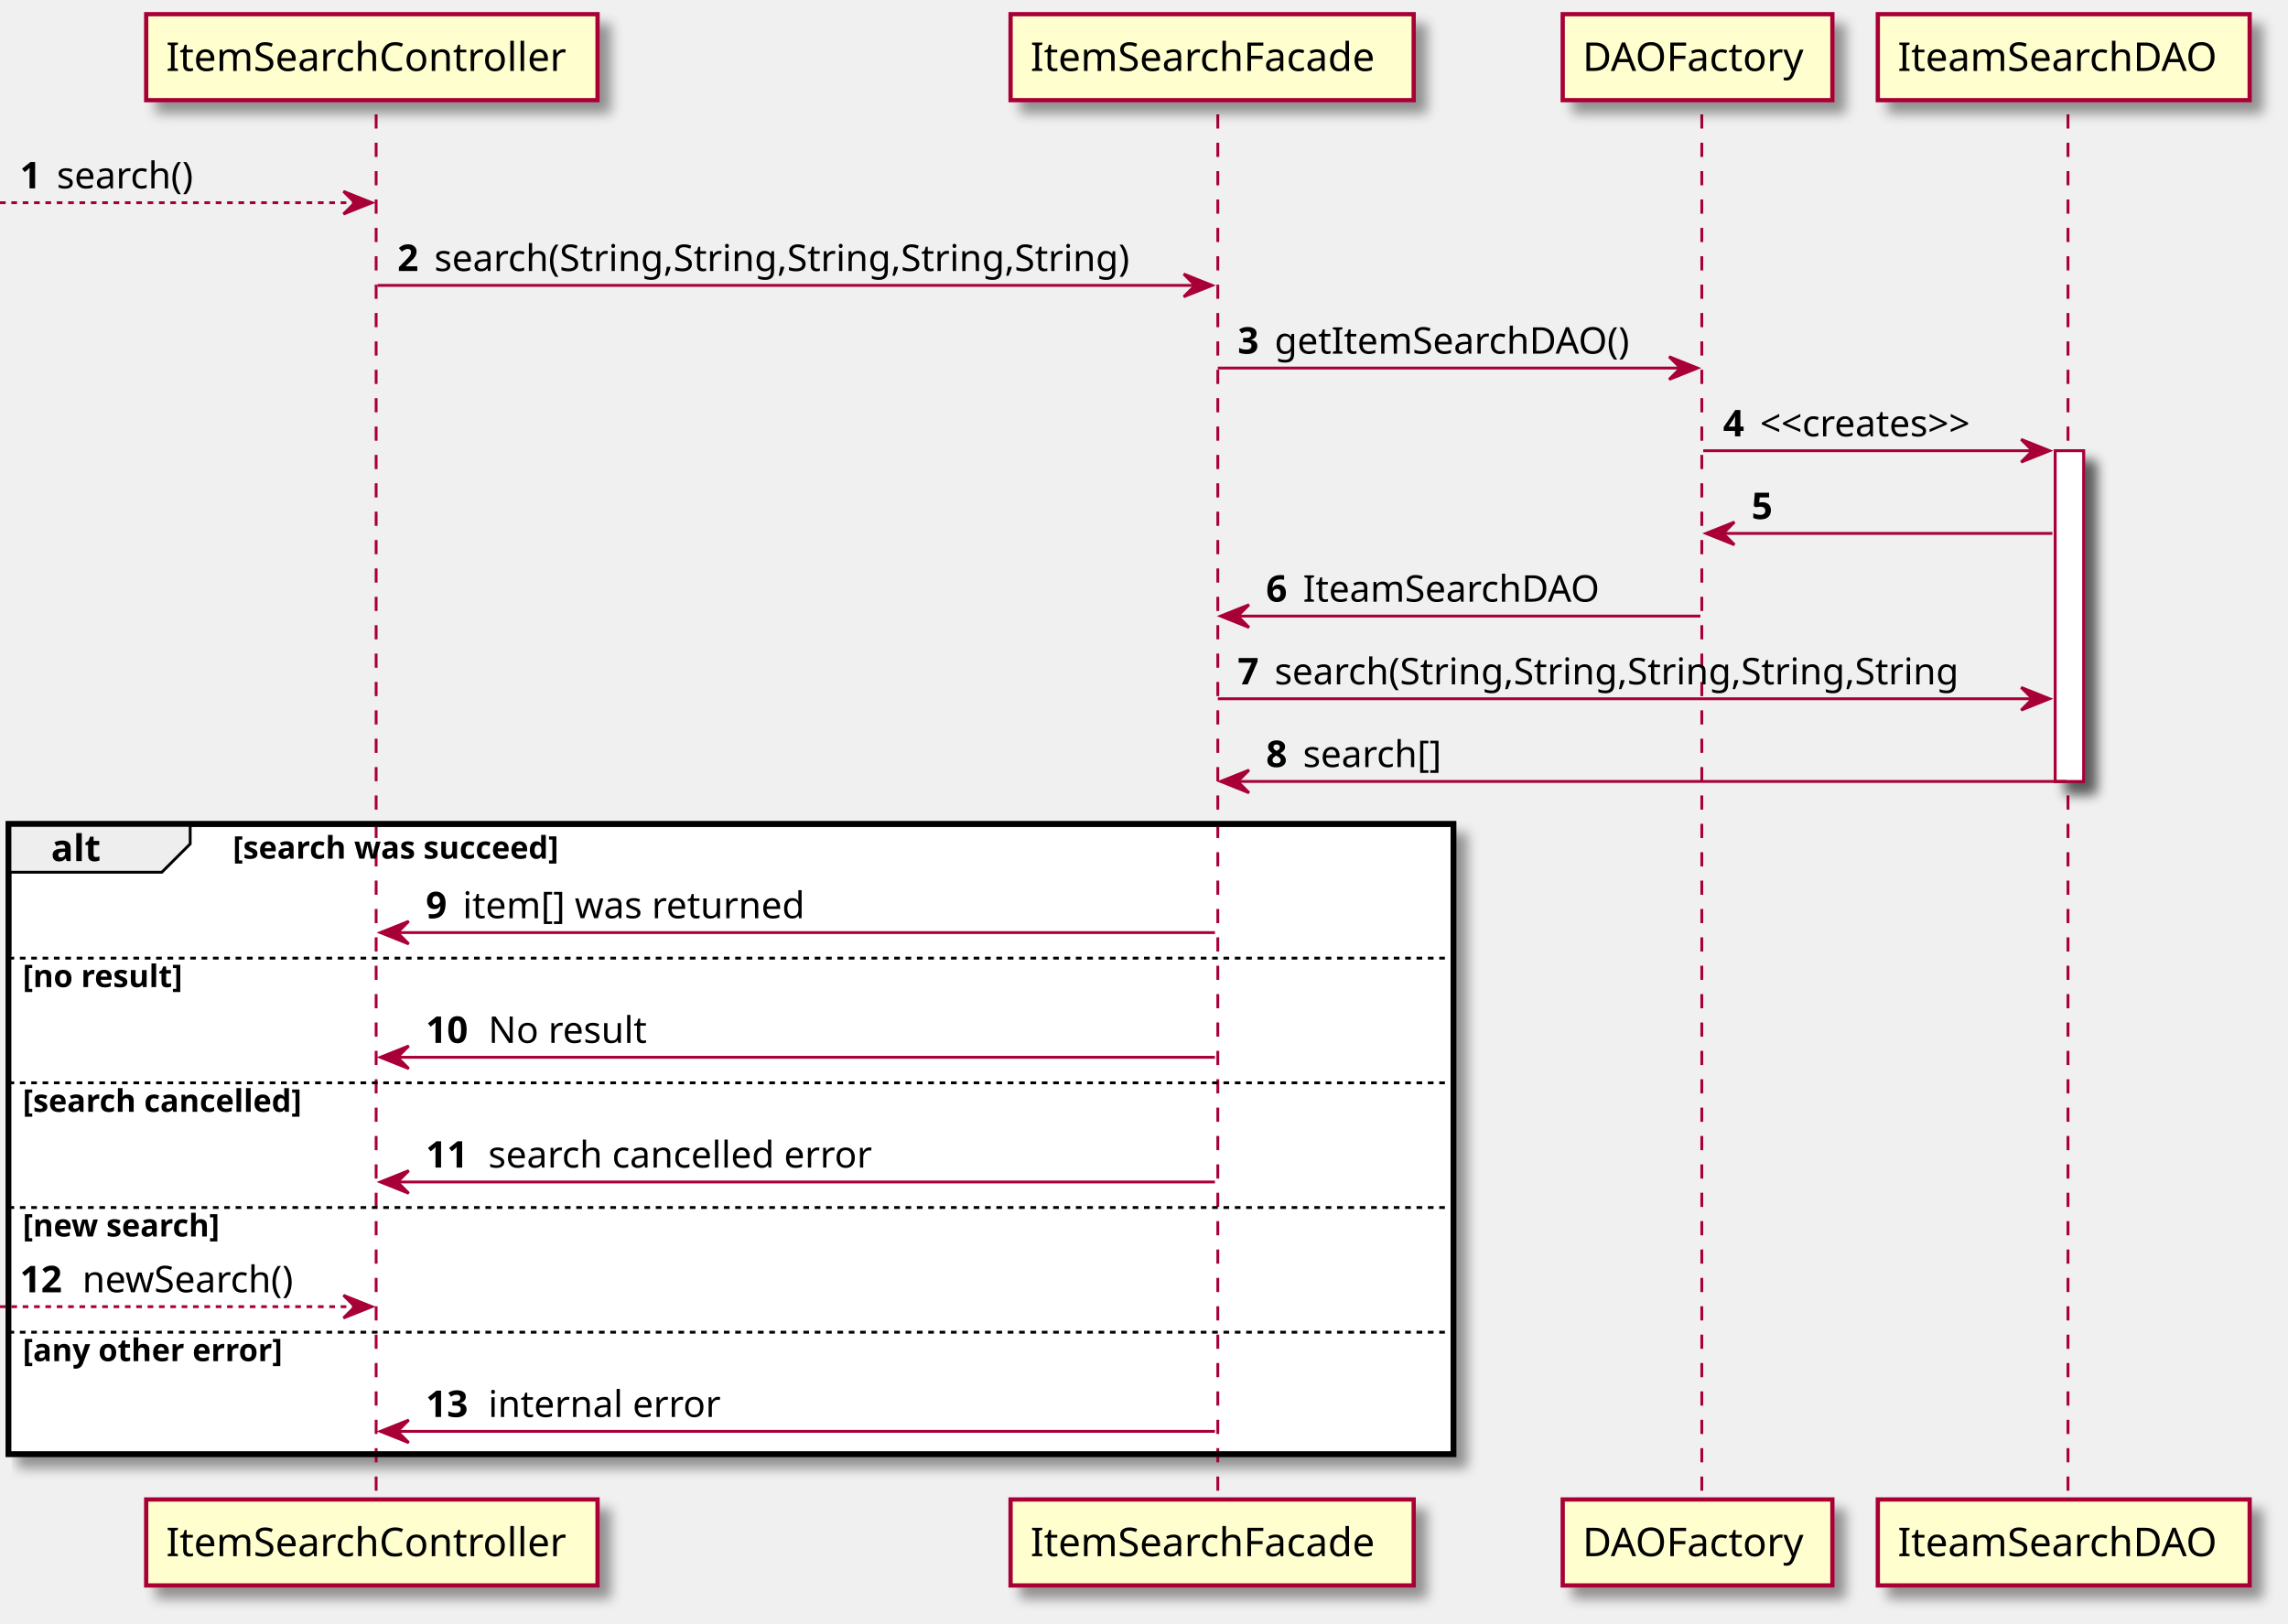
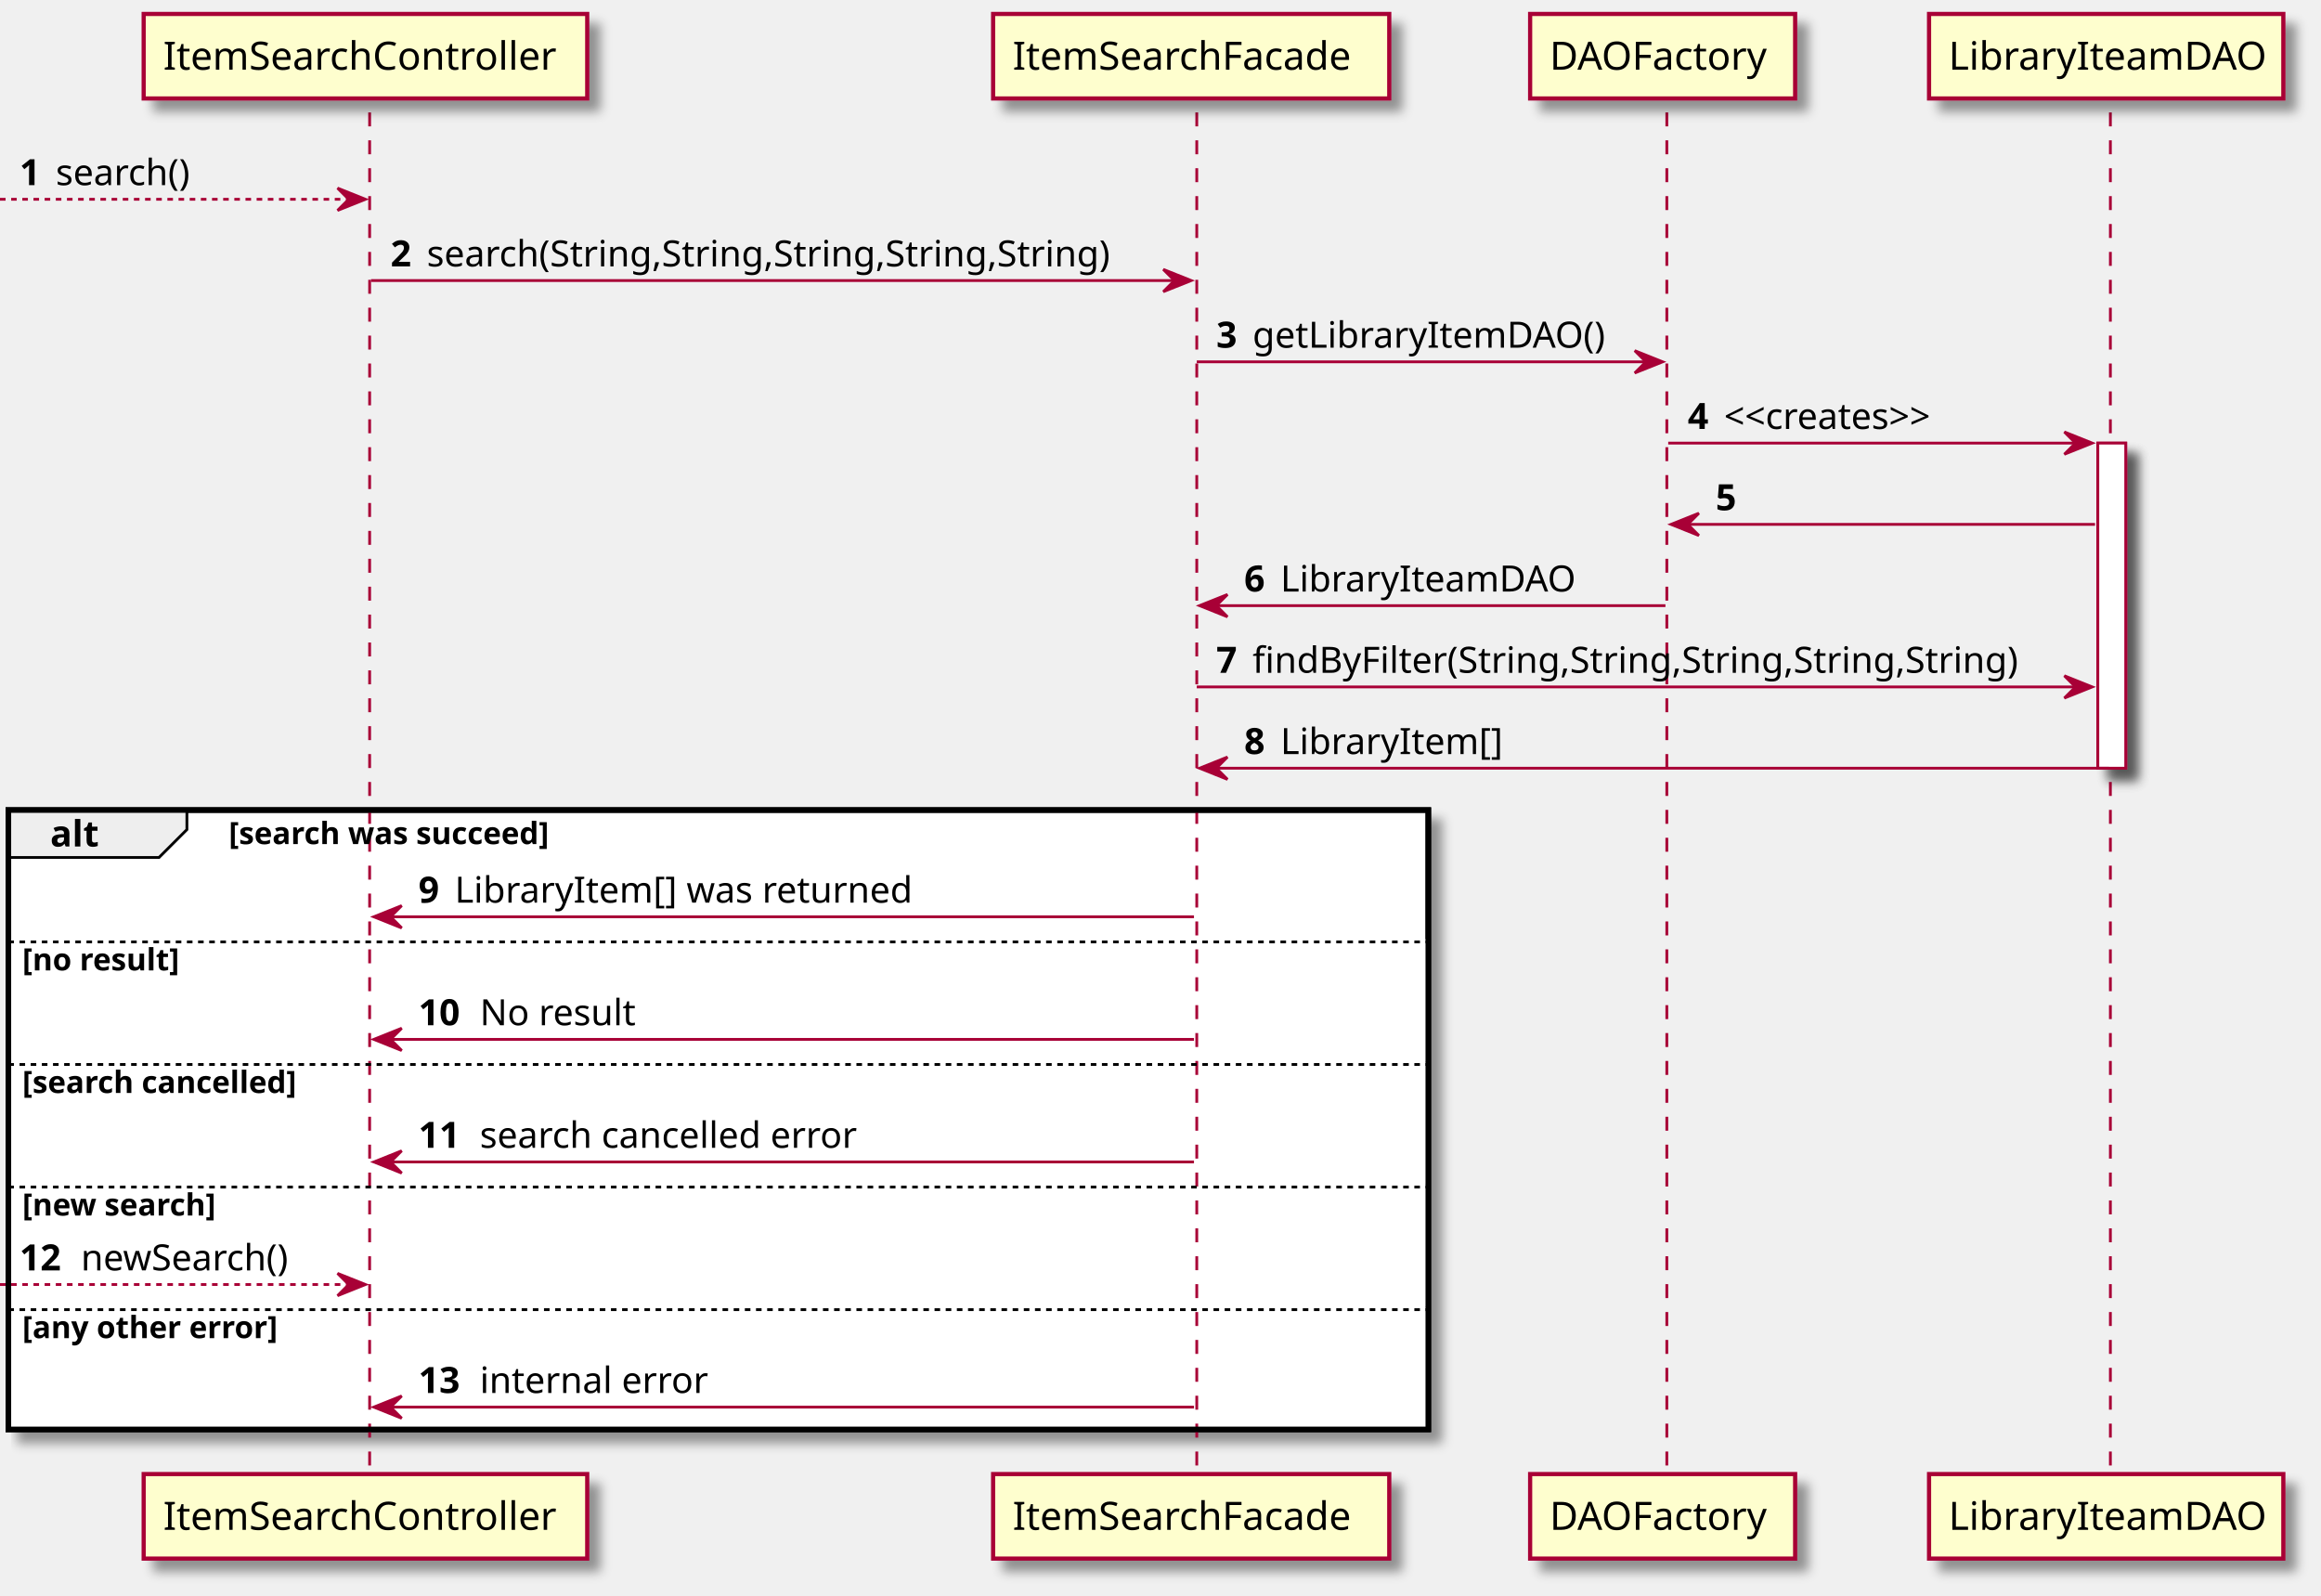
- <svg xmlns="http://www.w3.org/2000/svg" contentScriptType="application/ecmascript" contentStyleType="text/css" height="572px" preserveAspectRatio="none" style="width:806px;height:572px;" version="1.1" viewBox="0 0 806 572" width="806px" zoomAndPan="magnify">
+ <svg xmlns="http://www.w3.org/2000/svg" contentScriptType="application/ecmascript" contentStyleType="text/css" height="572px" preserveAspectRatio="none" style="width:832px;height:572px;" version="1.1" viewBox="0 0 832 572" width="832px" zoomAndPan="magnify">
  <defs>
-     <filter height="300%" id="f1a6fck0sggaba" width="300%" x="-1" y="-1">
+     <filter height="300%" id="fdtn4msbt1vr" width="300%" x="-1" y="-1">
      <feGaussianBlur result="blurOut" stdDeviation="2.0" />
      <feColorMatrix in="blurOut" result="blurOut2" type="matrix" values="0 0 0 0 0 0 0 0 0 0 0 0 0 0 0 0 0 0 .4 0" />
      <feOffset dx="4.0" dy="4.0" in="blurOut2" result="blurOut3" />
      <feBlend in="SourceGraphic" in2="blurOut3" mode="normal" />
    </filter>
  </defs>
  <g>
-     <rect fill="#FFFFFF" filter="url(#f1a6fck0sggaba)" height="116.531" style="stroke:#A80036;stroke-width:1.0;" width="10" x="724" y="158.828" />
-     <rect fill="#FFFFFF" filter="url(#f1a6fck0sggaba)" height="222.016" style="stroke:#000000;stroke-width:2.0;" width="509" x="3" y="290.359" />
+     <rect fill="#FFFFFF" filter="url(#fdtn4msbt1vr)" height="116.531" style="stroke:#A80036;stroke-width:1.0;" width="10" x="752" y="158.828" />
+     <rect fill="#FFFFFF" filter="url(#fdtn4msbt1vr)" height="222.016" style="stroke:#000000;stroke-width:2.0;" width="509" x="3" y="290.359" />
    <rect fill="#FFFFFF" height="43.938" style="stroke:none;stroke-width:1.0;" width="509" x="3" y="336.625" />
    <rect fill="#FFFFFF" height="43.938" style="stroke:none;stroke-width:1.0;" width="509" x="3" y="380.562" />
    <rect fill="#FFFFFF" height="43.938" style="stroke:none;stroke-width:1.0;" width="509" x="3" y="424.5" />
    <rect fill="#FFFFFF" height="43.938" style="stroke:none;stroke-width:1.0;" width="509" x="3" y="468.438" />
    <line style="stroke:#A80036;stroke-width:1.0;stroke-dasharray:5.0,5.0;" x1="132.5" x2="132.5" y1="40.297" y2="529.375" />
    <line style="stroke:#A80036;stroke-width:1.0;stroke-dasharray:5.0,5.0;" x1="429" x2="429" y1="40.297" y2="529.375" />
-     <line style="stroke:#A80036;stroke-width:1.0;stroke-dasharray:5.0,5.0;" x1="599.5" x2="599.5" y1="40.297" y2="529.375" />
-     <line style="stroke:#A80036;stroke-width:1.0;stroke-dasharray:5.0,5.0;" x1="728.5" x2="728.5" y1="40.297" y2="529.375" />
-     <rect fill="#FEFECE" filter="url(#f1a6fck0sggaba)" height="30.297" style="stroke:#A80036;stroke-width:1.5;" width="159" x="51.5" y="5" />
+     <line style="stroke:#A80036;stroke-width:1.0;stroke-dasharray:5.0,5.0;" x1="597.5" x2="597.5" y1="40.297" y2="529.375" />
+     <line style="stroke:#A80036;stroke-width:1.0;stroke-dasharray:5.0,5.0;" x1="756.5" x2="756.5" y1="40.297" y2="529.375" />
+     <rect fill="#FEFECE" filter="url(#fdtn4msbt1vr)" height="30.297" style="stroke:#A80036;stroke-width:1.5;" width="159" x="51.5" y="5" />
    <text fill="#000000" font-family="sans-serif" font-size="14" lengthAdjust="spacingAndGlyphs" textLength="145" x="58.5" y="24.995">ItemSearchController</text>
-     <rect fill="#FEFECE" filter="url(#f1a6fck0sggaba)" height="30.297" style="stroke:#A80036;stroke-width:1.5;" width="159" x="51.5" y="528.375" />
+     <rect fill="#FEFECE" filter="url(#fdtn4msbt1vr)" height="30.297" style="stroke:#A80036;stroke-width:1.5;" width="159" x="51.5" y="528.375" />
    <text fill="#000000" font-family="sans-serif" font-size="14" lengthAdjust="spacingAndGlyphs" textLength="145" x="58.5" y="548.37">ItemSearchController</text>
-     <rect fill="#FEFECE" filter="url(#f1a6fck0sggaba)" height="30.297" style="stroke:#A80036;stroke-width:1.5;" width="142" x="356" y="5" />
+     <rect fill="#FEFECE" filter="url(#fdtn4msbt1vr)" height="30.297" style="stroke:#A80036;stroke-width:1.5;" width="142" x="356" y="5" />
    <text fill="#000000" font-family="sans-serif" font-size="14" lengthAdjust="spacingAndGlyphs" textLength="128" x="363" y="24.995">ItemSearchFacade</text>
-     <rect fill="#FEFECE" filter="url(#f1a6fck0sggaba)" height="30.297" style="stroke:#A80036;stroke-width:1.5;" width="142" x="356" y="528.375" />
+     <rect fill="#FEFECE" filter="url(#fdtn4msbt1vr)" height="30.297" style="stroke:#A80036;stroke-width:1.5;" width="142" x="356" y="528.375" />
    <text fill="#000000" font-family="sans-serif" font-size="14" lengthAdjust="spacingAndGlyphs" textLength="128" x="363" y="548.37">ItemSearchFacade</text>
-     <rect fill="#FEFECE" filter="url(#f1a6fck0sggaba)" height="30.297" style="stroke:#A80036;stroke-width:1.5;" width="95" x="550.5" y="5" />
-     <text fill="#000000" font-family="sans-serif" font-size="14" lengthAdjust="spacingAndGlyphs" textLength="81" x="557.5" y="24.995">DAOFactory</text>
-     <rect fill="#FEFECE" filter="url(#f1a6fck0sggaba)" height="30.297" style="stroke:#A80036;stroke-width:1.5;" width="95" x="550.5" y="528.375" />
-     <text fill="#000000" font-family="sans-serif" font-size="14" lengthAdjust="spacingAndGlyphs" textLength="81" x="557.5" y="548.37">DAOFactory</text>
-     <rect fill="#FEFECE" filter="url(#f1a6fck0sggaba)" height="30.297" style="stroke:#A80036;stroke-width:1.5;" width="131" x="661.5" y="5" />
-     <text fill="#000000" font-family="sans-serif" font-size="14" lengthAdjust="spacingAndGlyphs" textLength="117" x="668.5" y="24.995">IteamSearchDAO</text>
-     <rect fill="#FEFECE" filter="url(#f1a6fck0sggaba)" height="30.297" style="stroke:#A80036;stroke-width:1.5;" width="131" x="661.5" y="528.375" />
-     <text fill="#000000" font-family="sans-serif" font-size="14" lengthAdjust="spacingAndGlyphs" textLength="117" x="668.5" y="548.37">IteamSearchDAO</text>
-     <rect fill="#FFFFFF" filter="url(#f1a6fck0sggaba)" height="116.531" style="stroke:#A80036;stroke-width:1.0;" width="10" x="724" y="158.828" />
+     <rect fill="#FEFECE" filter="url(#fdtn4msbt1vr)" height="30.297" style="stroke:#A80036;stroke-width:1.5;" width="95" x="548.5" y="5" />
+     <text fill="#000000" font-family="sans-serif" font-size="14" lengthAdjust="spacingAndGlyphs" textLength="81" x="555.5" y="24.995">DAOFactory</text>
+     <rect fill="#FEFECE" filter="url(#fdtn4msbt1vr)" height="30.297" style="stroke:#A80036;stroke-width:1.5;" width="95" x="548.5" y="528.375" />
+     <text fill="#000000" font-family="sans-serif" font-size="14" lengthAdjust="spacingAndGlyphs" textLength="81" x="555.5" y="548.37">DAOFactory</text>
+     <rect fill="#FEFECE" filter="url(#fdtn4msbt1vr)" height="30.297" style="stroke:#A80036;stroke-width:1.5;" width="127" x="691.5" y="5" />
+     <text fill="#000000" font-family="sans-serif" font-size="14" lengthAdjust="spacingAndGlyphs" textLength="113" x="698.5" y="24.995">LibraryIteamDAO</text>
+     <rect fill="#FEFECE" filter="url(#fdtn4msbt1vr)" height="30.297" style="stroke:#A80036;stroke-width:1.5;" width="127" x="691.5" y="528.375" />
+     <text fill="#000000" font-family="sans-serif" font-size="14" lengthAdjust="spacingAndGlyphs" textLength="113" x="698.5" y="548.37">LibraryIteamDAO</text>
+     <rect fill="#FFFFFF" filter="url(#fdtn4msbt1vr)" height="116.531" style="stroke:#A80036;stroke-width:1.0;" width="10" x="752" y="158.828" />
    <polygon fill="#A80036" points="121,67.43,131,71.43,121,75.43,125,71.43" style="stroke:#A80036;stroke-width:1.0;" />
    <line style="stroke:#A80036;stroke-width:1.0;stroke-dasharray:2.0,2.0;" x1="0" x2="127" y1="71.43" y2="71.43" />
    <text fill="#000000" font-family="sans-serif" font-size="13" font-weight="bold" lengthAdjust="spacingAndGlyphs" textLength="9" x="7" y="66.364">1</text>
    <text fill="#000000" font-family="sans-serif" font-size="13" lengthAdjust="spacingAndGlyphs" textLength="53" x="20" y="66.364">search()</text>
    <polygon fill="#A80036" points="417,96.562,427,100.562,417,104.562,421,100.562" style="stroke:#A80036;stroke-width:1.0;" />
    <line style="stroke:#A80036;stroke-width:1.0;" x1="133" x2="423" y1="100.562" y2="100.562" />
    <text fill="#000000" font-family="sans-serif" font-size="13" font-weight="bold" lengthAdjust="spacingAndGlyphs" textLength="9" x="140" y="95.497">2</text>
    <text fill="#000000" font-family="sans-serif" font-size="13" lengthAdjust="spacingAndGlyphs" textLength="259" x="153" y="95.497">search(String,String,String,String,String)</text>
-     <polygon fill="#A80036" points="588,125.695,598,129.695,588,133.695,592,129.695" style="stroke:#A80036;stroke-width:1.0;" />
-     <line style="stroke:#A80036;stroke-width:1.0;" x1="429" x2="594" y1="129.695" y2="129.695" />
+     <polygon fill="#A80036" points="586,125.695,596,129.695,586,133.695,590,129.695" style="stroke:#A80036;stroke-width:1.0;" />
+     <line style="stroke:#A80036;stroke-width:1.0;" x1="429" x2="592" y1="129.695" y2="129.695" />
    <text fill="#000000" font-family="sans-serif" font-size="13" font-weight="bold" lengthAdjust="spacingAndGlyphs" textLength="9" x="436" y="124.629">3</text>
-     <text fill="#000000" font-family="sans-serif" font-size="13" lengthAdjust="spacingAndGlyphs" textLength="134" x="449" y="124.629">getItemSearchDAO()</text>
-     <polygon fill="#A80036" points="712,154.828,722,158.828,712,162.828,716,158.828" style="stroke:#A80036;stroke-width:1.0;" />
-     <line style="stroke:#A80036;stroke-width:1.0;" x1="600" x2="718" y1="158.828" y2="158.828" />
-     <text fill="#000000" font-family="sans-serif" font-size="13" font-weight="bold" lengthAdjust="spacingAndGlyphs" textLength="9" x="607" y="153.762">4</text>
-     <text fill="#000000" font-family="sans-serif" font-size="13" lengthAdjust="spacingAndGlyphs" textLength="92" x="620" y="153.762">&lt;&lt;creates&gt;&gt;</text>
-     <polygon fill="#A80036" points="611,183.961,601,187.961,611,191.961,607,187.961" style="stroke:#A80036;stroke-width:1.0;" />
-     <line style="stroke:#A80036;stroke-width:1.0;" x1="605" x2="723" y1="187.961" y2="187.961" />
-     <text fill="#000000" font-family="sans-serif" font-size="13" font-weight="bold" lengthAdjust="spacingAndGlyphs" textLength="9" x="617" y="182.895">5</text>
-     <text fill="#000000" font-family="sans-serif" font-size="13" lengthAdjust="spacingAndGlyphs" textLength="0" x="634" y="182.895" />
+     <text fill="#000000" font-family="sans-serif" font-size="13" lengthAdjust="spacingAndGlyphs" textLength="132" x="449" y="124.629">getLibraryItemDAO()</text>
+     <polygon fill="#A80036" points="740,154.828,750,158.828,740,162.828,744,158.828" style="stroke:#A80036;stroke-width:1.0;" />
+     <line style="stroke:#A80036;stroke-width:1.0;" x1="598" x2="746" y1="158.828" y2="158.828" />
+     <text fill="#000000" font-family="sans-serif" font-size="13" font-weight="bold" lengthAdjust="spacingAndGlyphs" textLength="9" x="605" y="153.762">4</text>
+     <text fill="#000000" font-family="sans-serif" font-size="13" lengthAdjust="spacingAndGlyphs" textLength="92" x="618" y="153.762">&lt;&lt;creates&gt;&gt;</text>
+     <polygon fill="#A80036" points="609,183.961,599,187.961,609,191.961,605,187.961" style="stroke:#A80036;stroke-width:1.0;" />
+     <line style="stroke:#A80036;stroke-width:1.0;" x1="603" x2="751" y1="187.961" y2="187.961" />
+     <text fill="#000000" font-family="sans-serif" font-size="13" font-weight="bold" lengthAdjust="spacingAndGlyphs" textLength="9" x="615" y="182.895">5</text>
+     <text fill="#000000" font-family="sans-serif" font-size="13" lengthAdjust="spacingAndGlyphs" textLength="0" x="632" y="182.895" />
    <polygon fill="#A80036" points="440,213.094,430,217.094,440,221.094,436,217.094" style="stroke:#A80036;stroke-width:1.0;" />
-     <line style="stroke:#A80036;stroke-width:1.0;" x1="434" x2="599" y1="217.094" y2="217.094" />
+     <line style="stroke:#A80036;stroke-width:1.0;" x1="434" x2="597" y1="217.094" y2="217.094" />
    <text fill="#000000" font-family="sans-serif" font-size="13" font-weight="bold" lengthAdjust="spacingAndGlyphs" textLength="9" x="446" y="212.028">6</text>
-     <text fill="#000000" font-family="sans-serif" font-size="13" lengthAdjust="spacingAndGlyphs" textLength="111" x="459" y="212.028">IteamSearchDAO</text>
-     <polygon fill="#A80036" points="712,242.227,722,246.227,712,250.227,716,246.227" style="stroke:#A80036;stroke-width:1.0;" />
-     <line style="stroke:#A80036;stroke-width:1.0;" x1="429" x2="718" y1="246.227" y2="246.227" />
+     <text fill="#000000" font-family="sans-serif" font-size="13" lengthAdjust="spacingAndGlyphs" textLength="109" x="459" y="212.028">LibraryIteamDAO</text>
+     <polygon fill="#A80036" points="740,242.227,750,246.227,740,250.227,744,246.227" style="stroke:#A80036;stroke-width:1.0;" />
+     <line style="stroke:#A80036;stroke-width:1.0;" x1="429" x2="746" y1="246.227" y2="246.227" />
    <text fill="#000000" font-family="sans-serif" font-size="13" font-weight="bold" lengthAdjust="spacingAndGlyphs" textLength="9" x="436" y="241.161">7</text>
-     <text fill="#000000" font-family="sans-serif" font-size="13" lengthAdjust="spacingAndGlyphs" textLength="254" x="449" y="241.161">search(String,String,String,String,String</text>
+     <text fill="#000000" font-family="sans-serif" font-size="13" lengthAdjust="spacingAndGlyphs" textLength="286" x="449" y="241.161">findByFilter(String,String,String,String,String)</text>
    <polygon fill="#A80036" points="440,271.359,430,275.359,440,279.359,436,275.359" style="stroke:#A80036;stroke-width:1.0;" />
-     <line style="stroke:#A80036;stroke-width:1.0;" x1="434" x2="728" y1="275.359" y2="275.359" />
+     <line style="stroke:#A80036;stroke-width:1.0;" x1="434" x2="756" y1="275.359" y2="275.359" />
    <text fill="#000000" font-family="sans-serif" font-size="13" font-weight="bold" lengthAdjust="spacingAndGlyphs" textLength="9" x="446" y="270.293">8</text>
-     <text fill="#000000" font-family="sans-serif" font-size="13" lengthAdjust="spacingAndGlyphs" textLength="53" x="459" y="270.293">search[]</text>
+     <text fill="#000000" font-family="sans-serif" font-size="13" lengthAdjust="spacingAndGlyphs" textLength="82" x="459" y="270.293">LibraryItem[]</text>
    <path d="M3,290.359 L67,290.359 L67,297.359 L57,307.359 L3,307.359 L3,290.359 " fill="#EEEEEE" style="stroke:#000000;stroke-width:1.0;" />
    <rect fill="none" height="222.016" style="stroke:#000000;stroke-width:2.0;" width="509" x="3" y="290.359" />
    <text fill="#000000" font-family="sans-serif" font-size="13" font-weight="bold" lengthAdjust="spacingAndGlyphs" textLength="19" x="18" y="303.426">alt</text>
    <text fill="#000000" font-family="sans-serif" font-size="11" font-weight="bold" lengthAdjust="spacingAndGlyphs" textLength="140" x="82" y="302.57">[search was succeed]</text>
    <polygon fill="#A80036" points="144,324.625,134,328.625,144,332.625,140,328.625" style="stroke:#A80036;stroke-width:1.0;" />
    <line style="stroke:#A80036;stroke-width:1.0;" x1="138" x2="428" y1="328.625" y2="328.625" />
    <text fill="#000000" font-family="sans-serif" font-size="13" font-weight="bold" lengthAdjust="spacingAndGlyphs" textLength="9" x="150" y="323.559">9</text>
-     <text fill="#000000" font-family="sans-serif" font-size="13" lengthAdjust="spacingAndGlyphs" textLength="126" x="163" y="323.559">item[] was returned</text>
+     <text fill="#000000" font-family="sans-serif" font-size="13" lengthAdjust="spacingAndGlyphs" textLength="169" x="163" y="323.559">LibraryItem[] was returned</text>
    <line style="stroke:#000000;stroke-width:1.0;stroke-dasharray:2.0,2.0;" x1="3" x2="512" y1="337.625" y2="337.625" />
    <text fill="#000000" font-family="sans-serif" font-size="11" font-weight="bold" lengthAdjust="spacingAndGlyphs" textLength="67" x="8" y="347.835">[no result]</text>
    <polygon fill="#A80036" points="144,368.562,134,372.562,144,376.562,140,372.562" style="stroke:#A80036;stroke-width:1.0;" />
    <line style="stroke:#A80036;stroke-width:1.0;" x1="138" x2="428" y1="372.562" y2="372.562" />
    <text fill="#000000" font-family="sans-serif" font-size="13" font-weight="bold" lengthAdjust="spacingAndGlyphs" textLength="18" x="150" y="367.497">10</text>
    <text fill="#000000" font-family="sans-serif" font-size="13" lengthAdjust="spacingAndGlyphs" textLength="58" x="172" y="367.497">No result</text>
    <line style="stroke:#000000;stroke-width:1.0;stroke-dasharray:2.0,2.0;" x1="3" x2="512" y1="381.562" y2="381.562" />
    <text fill="#000000" font-family="sans-serif" font-size="11" font-weight="bold" lengthAdjust="spacingAndGlyphs" textLength="119" x="8" y="391.773">[search cancelled]</text>
    <polygon fill="#A80036" points="144,412.5,134,416.5,144,420.5,140,416.5" style="stroke:#A80036;stroke-width:1.0;" />
    <line style="stroke:#A80036;stroke-width:1.0;" x1="138" x2="428" y1="416.5" y2="416.5" />
    <text fill="#000000" font-family="sans-serif" font-size="13" font-weight="bold" lengthAdjust="spacingAndGlyphs" textLength="18" x="150" y="411.434">11</text>
    <text fill="#000000" font-family="sans-serif" font-size="13" lengthAdjust="spacingAndGlyphs" textLength="142" x="172" y="411.434">search cancelled error</text>
    <line style="stroke:#000000;stroke-width:1.0;stroke-dasharray:2.0,2.0;" x1="3" x2="512" y1="425.5" y2="425.5" />
    <text fill="#000000" font-family="sans-serif" font-size="11" font-weight="bold" lengthAdjust="spacingAndGlyphs" textLength="84" x="8" y="435.71">[new search]</text>
    <polygon fill="#A80036" points="121,456.438,131,460.438,121,464.438,125,460.438" style="stroke:#A80036;stroke-width:1.0;" />
    <line style="stroke:#A80036;stroke-width:1.0;stroke-dasharray:2.0,2.0;" x1="0" x2="127" y1="460.438" y2="460.438" />
    <text fill="#000000" font-family="sans-serif" font-size="13" font-weight="bold" lengthAdjust="spacingAndGlyphs" textLength="18" x="7" y="455.372">12</text>
    <text fill="#000000" font-family="sans-serif" font-size="13" lengthAdjust="spacingAndGlyphs" textLength="80" x="29" y="455.372">newSearch()</text>
    <line style="stroke:#000000;stroke-width:1.0;stroke-dasharray:2.0,2.0;" x1="3" x2="512" y1="469.438" y2="469.438" />
    <text fill="#000000" font-family="sans-serif" font-size="11" font-weight="bold" lengthAdjust="spacingAndGlyphs" textLength="106" x="8" y="479.648">[any other error]</text>
    <polygon fill="#A80036" points="144,500.375,134,504.375,144,508.375,140,504.375" style="stroke:#A80036;stroke-width:1.0;" />
    <line style="stroke:#A80036;stroke-width:1.0;" x1="138" x2="428" y1="504.375" y2="504.375" />
    <text fill="#000000" font-family="sans-serif" font-size="13" font-weight="bold" lengthAdjust="spacingAndGlyphs" textLength="18" x="150" y="499.309">13</text>
    <text fill="#000000" font-family="sans-serif" font-size="13" lengthAdjust="spacingAndGlyphs" textLength="83" x="172" y="499.309">internal error</text>
  </g>
</svg>
